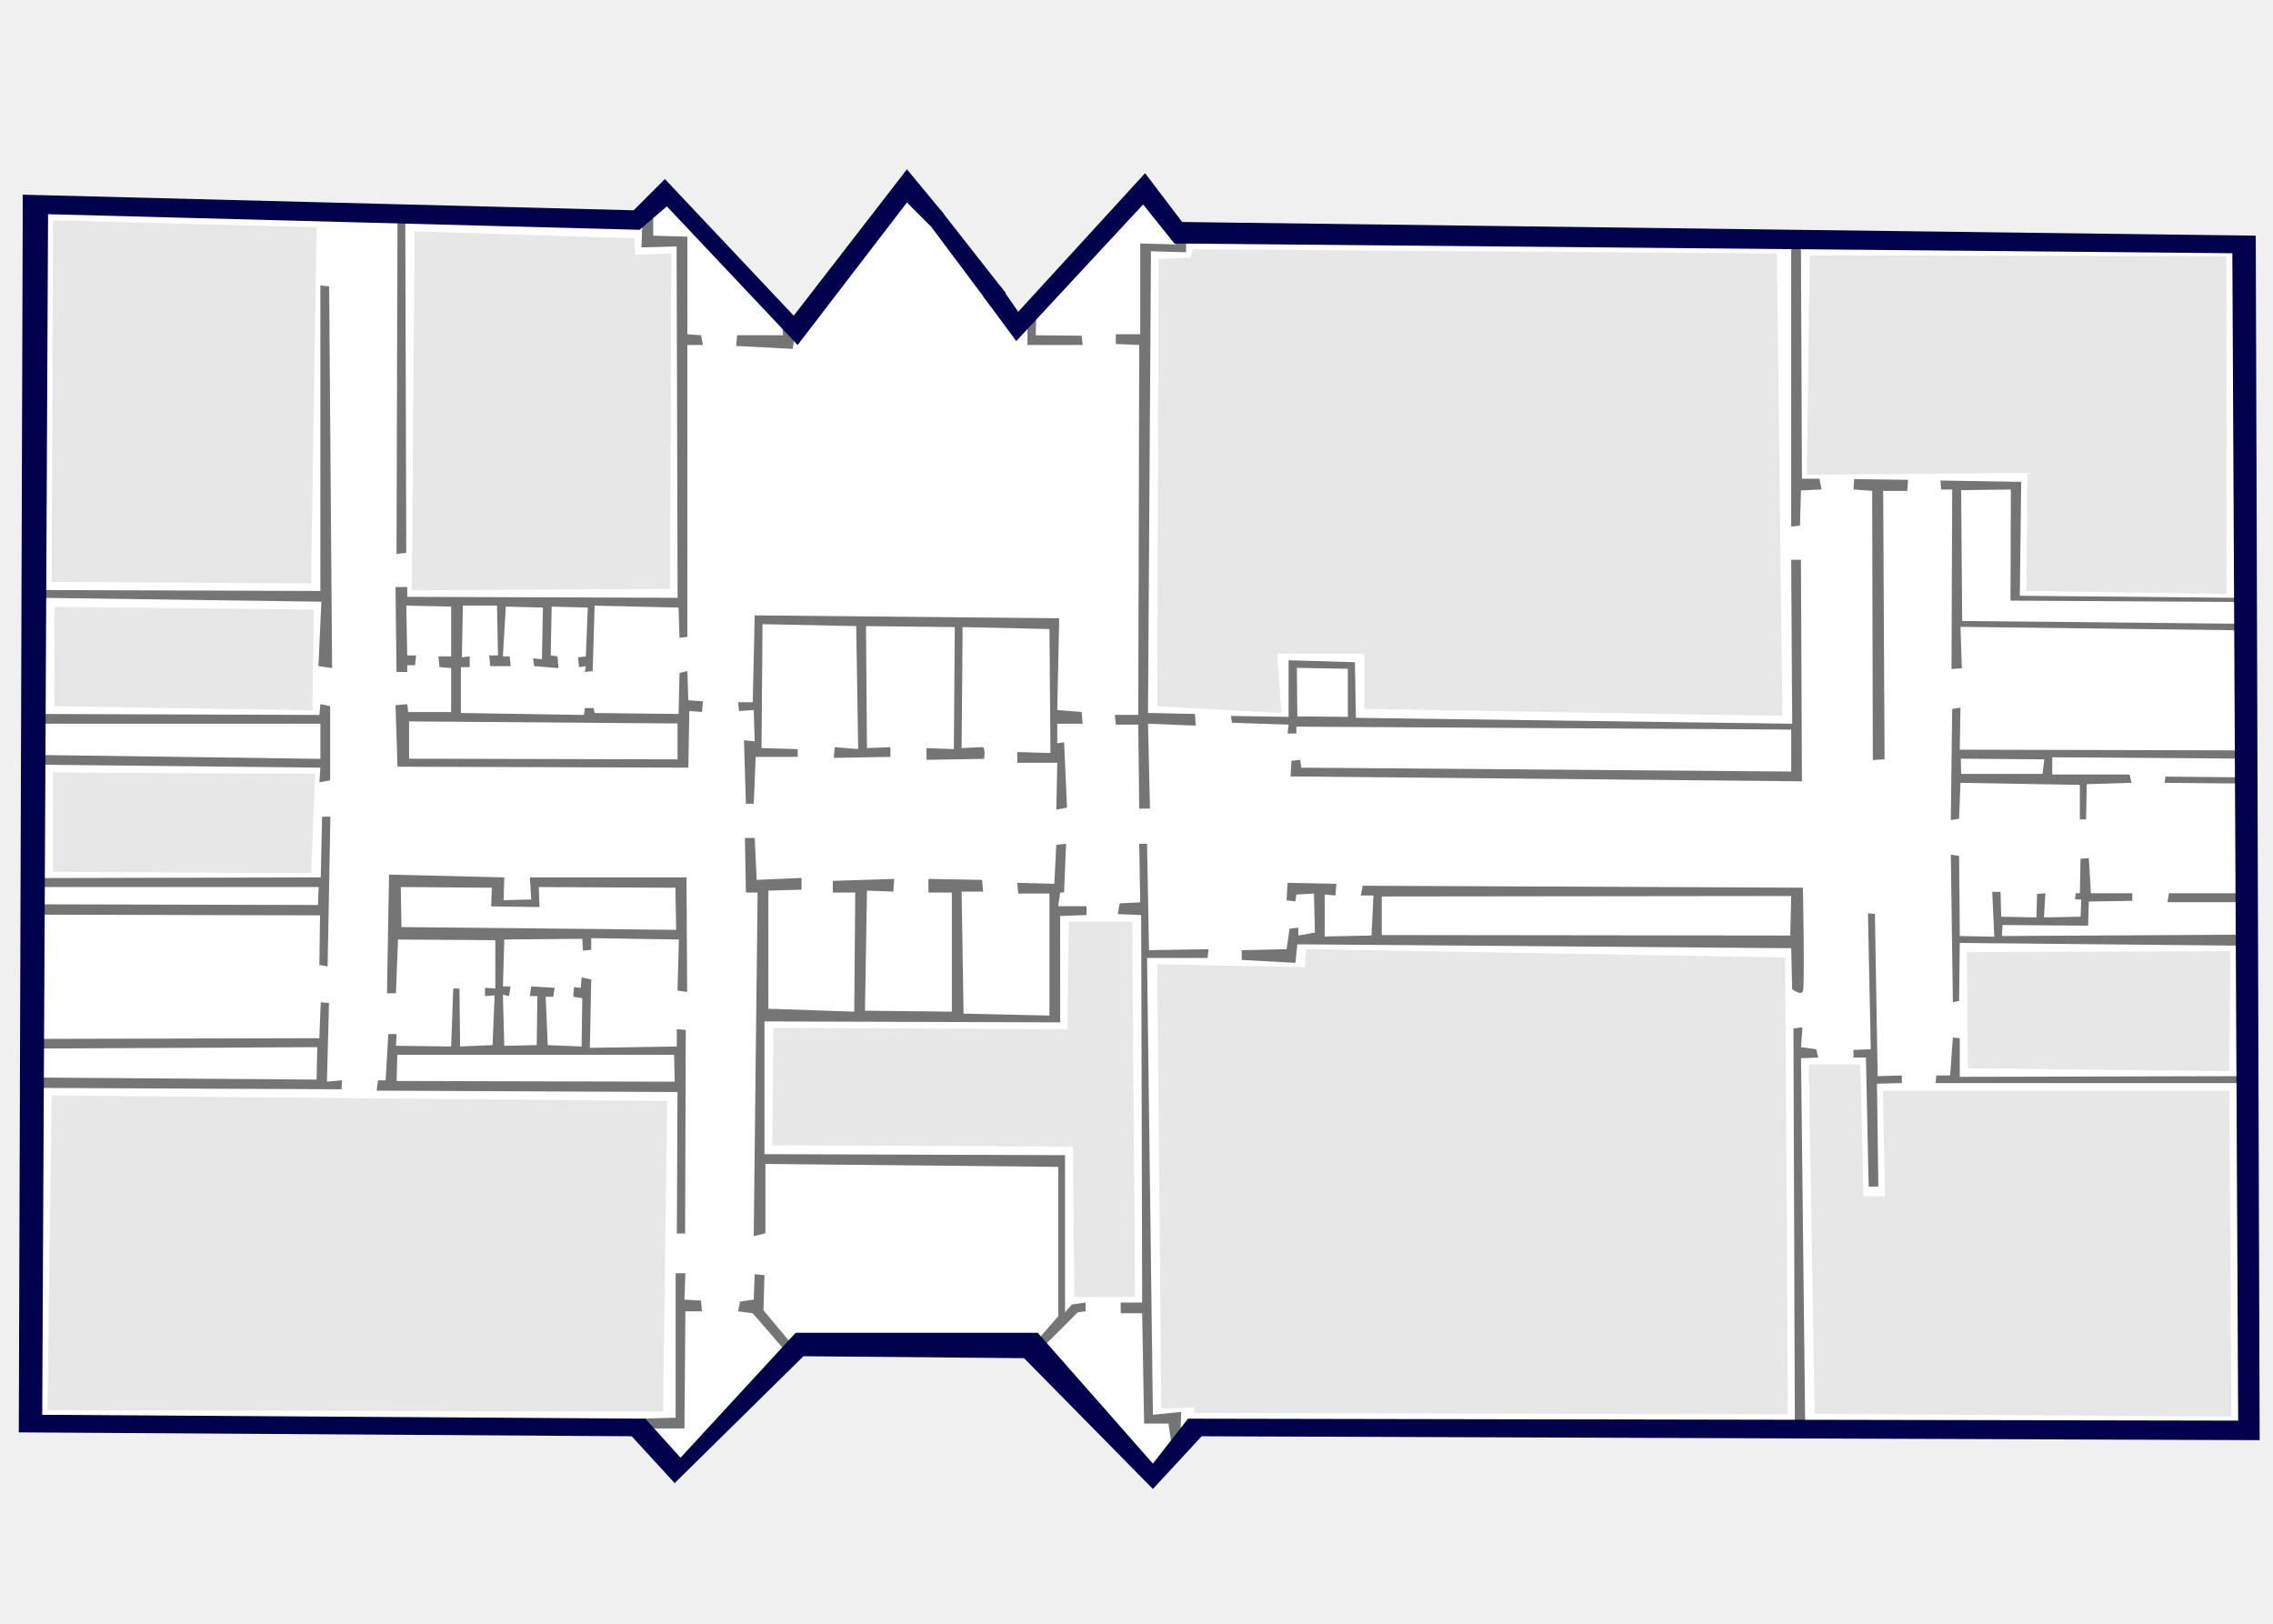
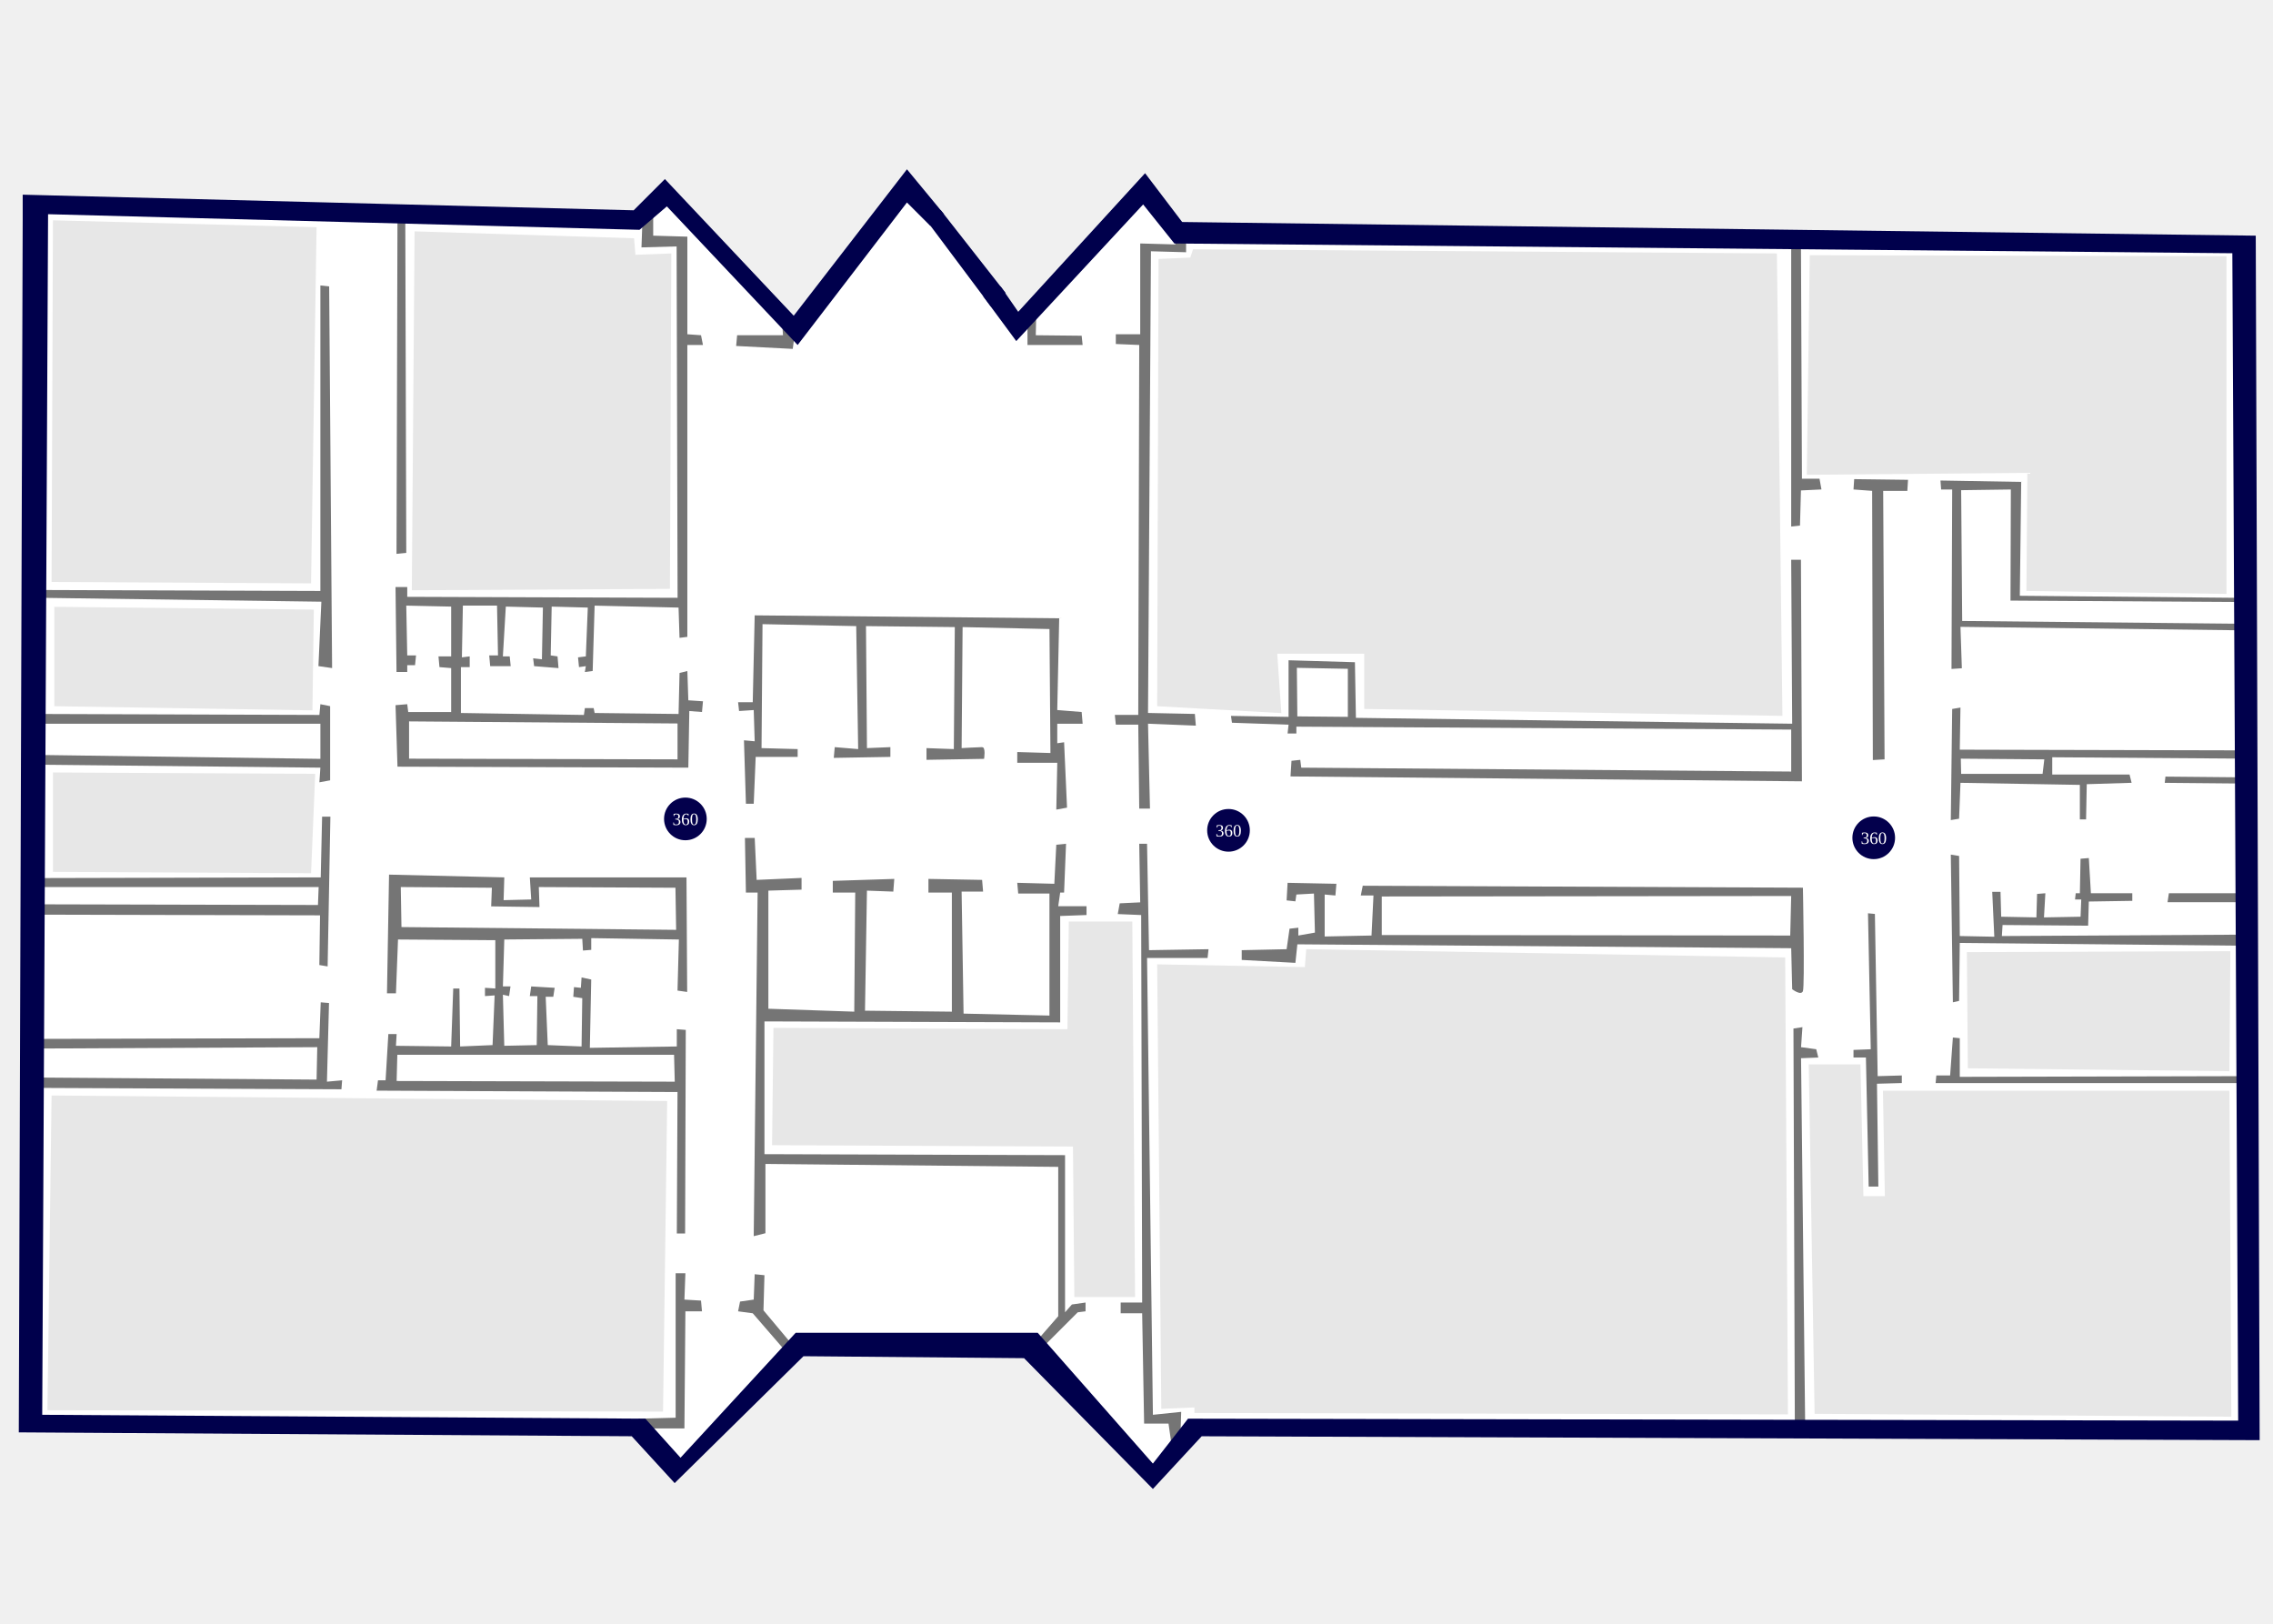
<svg xmlns="http://www.w3.org/2000/svg" width="210mm" height="150mm" viewBox="0 0 210 150" version="1.1" id="svg1" xml:space="preserve">
  <defs id="defs1" />
  <g id="layer1" style="display:inline" />
  <path style="display:inline;fill:#ffffff;fill-opacity:1;stroke-width:0.275" d="m 3.362,18.949 -0.51,112.983 56.364,-0.255 3.316,4.336 11.477,-11.732 21.934,0.255 10.457,11.987 4.591,-5.101 96.916,1.02 L 207.14,22.52 108.694,21.5 105.633,17.164 93.902,30.171 83.955,16.654 73.243,30.936 61.256,17.419 l -2.55,3.571 z" id="path39" />
  <g id="layer2" style="display:inline">
    <g id="layer5" style="display:inline" transform="matrix(1.038328,0,0,1.038328,-4.034073,-48.38164)">
      <path style="display:inline;fill:#757575;fill-opacity:1;stroke-width:0.265" d="m 7.295,99.087 25.097,0.087 V 71.992 l 0.782,0.087 0.261,33.955 -1.216,-0.174 0.261,-5.732 -25.097,-0.347" id="path3" />
      <path style="fill:#757575;fill-opacity:1;stroke-width:0.265" d="m 39.253,65.739 -0.087,30.134 0.868,-0.087 -0.087,-29.787" id="path4" />
      <path style="fill:#757575;fill-opacity:1;stroke-width:0.265" d="m 60.703,172.816 3.3,-0.087 v -12.853 h 0.868 l -0.087,2.345 1.476,0.087 0.087,0.955 H 64.871 l -0.087,10.421 h -4.082" id="path5" />
      <path style="fill:#757575;fill-opacity:1;stroke-width:0.265" d="m 73.642,166.65 -2.779,-3.213 -1.303,-0.174 0.174,-0.868 1.216,-0.174 0.087,-2.258 0.868,0.087 -0.087,3.126 2.692,3.213" id="path6" />
      <path style="fill:#757575;fill-opacity:1;stroke-width:0.265" d="m 7.208,110.116 25.097,0.087 0.087,-0.955 0.868,0.174 v 6.6 l -0.955,0.174 0.087,-1.303 -25.097,-0.261 0.087,-0.868 25.011,0.347 v -3.126 H 6.774" id="path7" />
      <path style="fill:#757575;fill-opacity:1;stroke-width:0.265" d="m 61.05,66.174 -0.087,2.432 3.126,-0.087 0.087,31.263 -24.055,-0.087 v -0.868 h -1.042 l 0.087,7.555 h 0.955 v -0.608 h 0.695 l 0.087,-0.868 h -0.782 l -0.087,-4.429 3.995,0.087 v 4.429 h -1.129 l 0.087,0.955 1.042,0.087 v 3.908 H 40.208 l -0.087,-0.695 -1.042,0.087 0.174,5.471 25.879,0.087 0.087,-5.037 1.129,0.087 0.087,-0.955 -1.303,-0.087 -0.087,-2.605 -0.695,0.174 -0.087,3.647 -7.468,-0.087 -0.087,-0.434 h -0.782 l -0.087,0.608 -10.942,-0.174 v -4.082 h 0.782 v -0.955 l -0.695,0.087 0.087,-4.603 h 3.039 l 0.087,4.429 h -0.782 l 0.087,0.955 h 1.824 l -0.087,-0.868 h -0.608 l 0.261,-4.429 3.3,0.087 -0.087,4.603 -0.782,-0.087 0.087,0.695 2.171,0.174 -0.087,-1.042 -0.608,-0.087 0.087,-4.342 3.213,0.087 -0.174,4.342 -0.695,0.087 0.087,0.868 0.608,-0.087 -0.087,0.521 0.695,-0.087 0.174,-5.818 7.468,0.174 0.087,2.692 0.695,-0.087 V 77.289 h 1.389 L 66.261,76.421 65.045,76.334 V 67.65 l -3.039,-0.087 v -1.997" id="path8" />
      <path style="fill:#757575;fill-opacity:1;stroke-width:0.265" d="m 69.474,76.421 h 4.082 l -0.087,-1.216 1.129,1.129 -0.174,1.303 -5.037,-0.261" id="path9" />
      <path style="fill:#757575;fill-opacity:1;stroke-width:0.265" d="m 95.309,74.945 v 2.345 h 4.907 l -0.087,-0.825 -4.082,-0.043 0.043,-2.041" id="path10" />
      <path style="fill:#757575;fill-opacity:1;stroke-width:0.265" d="m 108.466,67.389 v 0.955 l -3.126,-0.087 v 8.076 h -2.171 v 0.868 l 2.084,0.087 -0.087,32.913 h -2.084 l 0.087,0.868 h 1.997 l 0.087,7.468 h 0.955 l -0.174,-7.555 4.255,0.174 -0.087,-1.042 -4.168,-0.087 0.261,-41.076 3.126,0.087 v -1.216" id="path11" />
      <path style="fill:#757575;fill-opacity:1;stroke-width:0.265" d="m 163.263,68.084 v 25.358 l 0.782,-0.087 0.087,-3.126 1.824,-0.087 -0.174,-0.955 h -1.563 l -0.087,-20.842" id="path12" />
      <path style="fill:#757575;fill-opacity:1;stroke-width:0.265" d="m 113.416,110.289 5.124,0.087 v -5.037 l 5.905,0.174 0.087,4.95 38.818,0.521 -0.087,-14.589 h 0.868 l 0.087,19.713 -45.505,-0.434 0.087,-1.389 0.782,-0.087 0.087,0.695 43.595,0.347 v -3.734 l -44.029,-0.261 v 0.608 h -0.782 l 0.087,-0.782 -5.037,-0.174" id="path13" />
      <path style="fill:#757575;fill-opacity:1;stroke-width:0.265" d="m 100.129,109.942 -2.171,-0.174 0.174,-8.163 -27.095,-0.261 -0.174,7.729 h -1.303 l 0.087,0.782 1.303,-0.087 0.087,2.779 -0.955,-0.087 0.174,5.645 h 0.695 l 0.174,-4.168 h 3.734 v -0.695 l -3.213,-0.087 0.087,-11.029 8.337,0.174 0.174,10.942 -2.084,-0.174 -0.087,0.955 5.037,-0.087 v -0.868 l -2.084,0.087 -0.087,-10.855 7.903,0.087 -0.087,10.855 -2.432,-0.087 v 1.042 l 5.124,-0.087 c 0,0 0.174,-1.042 -0.174,-1.042 -0.347,0 -1.824,0.087 -1.824,0.087 l 0.087,-10.768 7.729,0.174 0.087,11.029 -2.953,-0.087 v 0.955 h 3.561 l -0.087,4.168 0.955,-0.174 -0.261,-5.818 -0.608,0.087 v -1.737 h 2.258" id="path14" />
      <path style="fill:#757575;fill-opacity:1;stroke-width:0.265" d="m 96.655,166.476 3.126,-3.126 0.695,-0.087 v -0.782 l -1.216,0.174 -0.608,0.695 v -13.982 l -26.747,-0.087 v -11.811 l 26.313,0.087 v -9.466 l 2.345,-0.087 v -0.782 h -2.518 l 0.174,-1.216 h 0.347 l 0.174,-4.342 -0.868,0.087 -0.174,3.474 -3.3,-0.087 0.087,0.955 h 2.779 V 136.95 l -7.642,-0.174 -0.174,-10.855 h 1.911 l -0.087,-1.042 -4.776,-0.087 v 1.216 h 2.084 v 10.595 l -7.729,-0.087 0.174,-10.682 2.345,0.087 0.087,-1.129 -5.471,0.174 v 1.042 h 1.997 l -0.087,10.595 -7.642,-0.261 v -10.508 l 2.953,-0.087 v -1.042 l -3.995,0.174 -0.174,-3.734 H 70.168 l 0.087,4.863 h 1.042 l -0.347,30.568 1.042,-0.261 V 150.15 l 26.053,0.261 v 13.287 l -2.345,2.692" id="path15" />
      <path style="fill:#757575;fill-opacity:1;stroke-width:0.265" d="m 7.492,124.717 24.931,-0.061 0.123,-5.404 h 0.737 l -0.246,13.325 -0.737,-0.123 0.061,-4.421 -25.054,-0.061" id="path16" />
      <path style="fill:#757575;fill-opacity:1;stroke-width:0.265" d="m 7.246,139.025 25.054,-0.061 0.123,-3.193 0.737,0.061 -0.184,7 1.351,-0.123 -0.061,0.798 -27.51,-0.123" id="path17" />
      <path style="fill:#757575;fill-opacity:1;stroke-width:0.265" d="m 64.845,156.341 h -0.737 l 0.061,-12.588 -26.773,-0.123 0.123,-0.921 h 0.675 l 0.246,-4.114 h 0.737 l -0.061,1.044 4.913,0.061 0.184,-5.158 h 0.553 l 0.061,5.158 2.886,-0.123 0.184,-4.421 -0.86,0.061 v -0.737 l 0.921,0.061 v -4.298 l -8.658,-0.061 -0.184,4.79 h -0.798 l 0.184,-10.562 10.255,0.246 -0.061,2.026 2.456,-0.061 -0.123,-1.965 h 13.939 l 0.061,10.194 -0.86,-0.123 0.123,-4.544 -7.799,-0.123 v 1.044 l -0.737,0.061 -0.061,-1.044 -6.939,0.061 -0.123,4.176 h 0.675 l -0.123,0.86 -0.553,-0.123 0.123,4.544 2.886,-0.061 0.061,-4.36 h -0.675 l 0.123,-0.86 2.088,0.123 -0.123,0.798 h -0.675 l 0.184,4.298 3.009,0.123 0.061,-4.298 -0.798,-0.123 0.061,-0.86 0.614,0.061 0.061,-0.921 0.86,0.184 -0.123,6.079 7.737,-0.123 v -1.535 l 0.798,0.061" id="path18" />
      <path style="fill:#757575;fill-opacity:1;stroke-width:0.265" d="M 108.118,175.074 107.858,173.25 h -2.171 l -0.174,-9.813 h -1.911 v -0.955 h 1.911 l -0.087,-34.476 -2.084,-0.087 0.174,-0.955 1.824,-0.087 -0.087,-5.211 h 0.695 l 0.174,9.466 5.297,-0.087 -0.087,0.782 h -5.384 l 0.521,40.642 2.518,-0.261 L 108.9,174.9" id="path19" />
      <path style="fill:#757575;fill-opacity:1;stroke-width:0.265" d="m 114.371,131.132 3.995,-0.087 0.261,-1.824 0.782,-0.087 v 0.695 l 1.476,-0.261 -0.087,-3.474 -1.563,0.087 -0.087,0.608 -0.782,-0.087 0.087,-1.563 4.342,0.087 -0.087,1.042 -0.955,-0.087 v 3.734 l 4.168,-0.087 0.174,-3.561 h -1.129 l 0.174,-0.868 39.166,0.174 c 0,0 0.174,8.771 0,9.205 -0.174,0.434 -0.955,-0.174 -0.955,-0.174 l -0.087,-3.647 -43.942,-0.347 -0.174,1.65 L 114.371,132" id="path20" />
      <path style="fill:#757575;fill-opacity:1;stroke-width:0.265" d="m 163.464,138.104 0.123,35.37 0.921,0.061 -0.368,-32.791 1.535,-0.061 -0.184,-0.737 -1.351,-0.184 0.123,-1.781" id="path21" />
      <path style="fill:#757575;fill-opacity:1;stroke-width:0.265" d="m 170.096,127.849 0.246,12.097 -1.535,0.061 v 0.675 h 1.105 l 0.246,11.483 h 0.86 l -0.123,-9.15 2.211,-0.061 v -0.675 l -2.149,0.061 -0.246,-14.431" id="path22" />
      <path style="fill:#757575;fill-opacity:1;stroke-width:0.265" d="m 168.868,89.224 4.79,0.061 -0.061,0.983 h -2.149 l 0.123,23.887 -1.044,0.061 -0.061,-23.949 -1.658,-0.123" id="path23" />
      <path style="fill:#757575;fill-opacity:1;stroke-width:0.265" d="m 176.176,142.279 h 1.228 l 0.246,-3.377 0.614,0.061 v 3.439 l 25.115,-0.061 -0.061,0.614 h -27.203" id="path24" />
      <path style="fill:#757575;fill-opacity:1;stroke-width:0.265" d="m 177.465,122.629 0.184,13.141 0.553,-0.123 0.061,-5.158 25.177,0.246 -0.246,-0.983 -21.185,0.123 0.061,-0.983 7.614,0.061 0.061,-2.149 3.869,-0.061 v -0.675 h -3.684 l -0.184,-3.132 -0.737,0.061 -0.061,3.07 h -0.368 l -0.061,0.553 h 0.553 l -0.061,1.535 -3.255,0.061 0.123,-2.149 -0.737,0.061 -0.061,2.088 -3.132,-0.061 -0.061,-2.211 h -0.737 l 0.184,3.991 -3.07,-0.061 -0.061,-7.123" id="path25" />
      <path style="fill:#757575;fill-opacity:1;stroke-width:0.265" d="m 177.588,109.672 -0.123,9.886 0.737,-0.123 0.123,-3.193 10.623,0.184 v 3.07 h 0.553 l 0.061,-3.132 3.991,-0.123 -0.184,-0.737 h -6.878 v -1.535 l 17.255,0.123 -0.368,-0.737 -25.115,-0.061 0.061,-3.746" id="path26" />
      <path style="fill:#757575;fill-opacity:1;stroke-width:0.265" d="m 203.195,99.786 -19.589,-0.184 0.123,-10.132 -7.185,-0.123 0.061,0.798 h 0.983 l -0.061,15.966 0.921,-0.061 -0.123,-3.684 24.87,0.307" id="path27" />
      <path style="fill:#757575;fill-opacity:1;stroke-width:0.265" d="m 196.87,126.068 h 6.878 l -0.184,0.798 h -6.816" id="path28" />
      <path style="fill:#757575;fill-opacity:1;stroke-width:0.265" d="m 196.563,115.69 -0.061,0.553 6.571,0.061 v -0.553" id="path29" />
    </g>
    <g id="g45" style="display:inline;fill:#ffffff;fill-opacity:1" transform="matrix(1.163316,0,0,1.163316,-11.36289,-70.17699)">
      <path style="display:inline;fill:#ffffff;fill-opacity:1;stroke-width:0.265" d="M 7.43,125.515 H 32.238 l -0.061,1.597 -25.238,-0.061" id="path30" transform="matrix(0.8925586,0,0,0.8925586,6.299935,18.73554)" />
      <path style="display:inline;fill:#ffffff;fill-opacity:1;stroke-width:0.265" d="m 7,139.884 25.115,-0.123 -0.061,2.886 -25.3,-0.184" id="path31" transform="matrix(0.8925586,0,0,0.8925586,6.299935,18.73554)" />
      <path style="fill:#ffffff;fill-opacity:1;stroke-width:0.236" d="m 41.652,133.944 -0.055,-3.179 7.235,0.055 -0.055,1.48 3.837,0.055 -0.055,-1.589 10.852,0.055 0.055,3.343 z" id="path32" />
      <path style="fill:#ffffff;fill-opacity:1;stroke-width:0.236" d="m 42.255,117.611 v 2.96 l 21.321,0.055 v -2.85" id="path33" />
      <path style="fill:#ffffff;fill-opacity:1;stroke-width:0.236" d="m 41.323,144.084 -0.055,2.083 22.088,0.055 -0.055,-2.138" id="path34" />
      <path style="fill:#ffffff;fill-opacity:1;stroke-width:0.236" d="m 119.506,131.515 v 3.062 l 32.439,0.039 0.077,-3.139" id="path35" />
      <path style="fill:#ffffff;fill-opacity:1;stroke-width:0.236" d="m 112.801,117.214 -0.039,-3.856 4.05,0.077 v 3.817" id="path36" />
      <path style="fill:#ffffff;fill-opacity:1;stroke-width:0.236" d="m 165.493,120.571 0.027,1.206 h 6.467 l 0.137,-1.151" id="path37" />
      <path style="fill:#ffffff;fill-opacity:1;stroke-width:0.236" d="m 165.602,109.636 -0.082,-10.386 3.946,-0.055 -0.027,8.824 18.005,0.11 0.027,1.726 z" id="path38" />
    </g>
    <g id="layer6" style="display:inline" transform="matrix(1.038328,0,0,1.038328,-4.034073,-48.38164)">
      <path style="display:inline;fill:#00004c;fill-opacity:1;stroke-width:0.265" d="m 5.905,63.916 54.363,1.389 2.779,-2.779 11.463,12.158 10.074,-13.026 3.3,3.995 -1.216,1.042 -2.084,-2.084 -9.726,12.679 -11.637,-12.332 -2.432,2.084 L 8.163,65.653 7.642,172.468 l 53.668,0.347 3.126,3.474 10.247,-11.116 h 21.537 l 10.247,11.637 3.126,-3.995 93.442,0.174 L 202.516,69.126 108.379,68.258 105.6,64.784 94.311,76.942 l -2.953,-3.995 1.563,-0.868 1.563,2.258 11.289,-12.332 3.3,4.342 95.526,1.216 0.347,107.163 -94.137,-0.347 -4.342,4.689 -11.463,-11.637 -19.626,-0.174 -11.463,11.289 -3.821,-4.168 L 5.558,174.032 5.905,66" id="path1" />
      <path style="display:inline;fill:#00004c;fill-opacity:1;stroke-width:0.267" d="m 86.461,66.393 5.576,7.449 1.332,-1.179 -5.793,-7.387" id="path2" />
    </g>
  </g>
  <g id="layer3" style="display:inline" transform="matrix(1.011481,0,0,1,-0.03178661,0)">
    <path style="fill:#e7e7e7;fill-opacity:1;stroke-width:0.273" d="m 4.742,101.2 -0.378,29.075 56.229,0.128 0.378,-28.692" id="0801" />
    <path style="fill:#e7e7e7;fill-opacity:1;stroke-width:0.273" d="m 97.658,85.132 -0.126,9.947 -26.854,-0.128 -0.126,10.839 27.484,0.128 0.126,13.9 h 5.547 l -0.252,-34.686" id="0812" />
    <path style="display:inline;fill:#e7e7e7;fill-opacity:1;stroke-width:0.273" d="m 4.868,71.36 v 9.181 l 23.576,0.128 0.378,-9.181" id="0802" />
    <path style="display:inline;fill:#e7e7e7;fill-opacity:1;stroke-width:0.273" d="m 4.994,56.058 v 9.181 l 23.576,0.383 0.126,-9.309" id="0803" />
-     <path style="fill:#e7e7e7;fill-opacity:1;stroke-width:0.273" d="M 4.868,20.352 4.742,53.762 28.444,53.89 28.948,20.989" id="0803" />
-     <path style="fill:#e7e7e7;fill-opacity:1;stroke-width:0.273" d="M 37.899,21.372 37.647,54.527 61.223,54.4 61.349,23.412 58.071,23.54 57.945,22.01" id="0803" />
+     <path style="fill:#e7e7e7;fill-opacity:1;stroke-width:0.273" d="M 4.868,20.352 4.742,53.762 28.444,53.89 28.948,20.989" id="path40" />
+     <path style="fill:#e7e7e7;fill-opacity:1;stroke-width:0.273" d="M 37.899,21.372 37.647,54.527 61.223,54.4 61.349,23.412 58.071,23.54 57.945,22.01" id="path41" />
    <path style="display:inline;fill:#e7e7e7;fill-opacity:1;stroke-width:0.273" d="m 105.727,89.085 0.378,41.062 3.026,-0.128 v 0.51 l 54.211,0.128 -0.252,-42.209 -43.747,-0.765 -0.126,1.658" id="0811" />
    <path style="display:inline;fill:#e7e7e7;fill-opacity:1;stroke-width:0.273" d="m 105.727,65.239 0.126,-41.317 2.9,-0.128 0.252,-0.765 53.329,0.383 0.504,42.719 -38.2,-0.638 v -5.101 h -7.943 l 0.378,5.483" id="0806" />
    <path style="display:inline;fill:#e7e7e7;fill-opacity:1;stroke-width:0.273" d="m 165.333,23.574 -0.267,20.288 20.147,-0.18 -0.089,10.911 18.275,0.271 V 23.665" id="0807" />
    <path style="display:inline;fill:#e7e7e7;fill-opacity:1;stroke-width:0.273" d="m 179.686,87.956 0.089,10.73 23.891,0.271 0.089,-11.091" id="0809" />
    <path style="display:inline;fill:#e7e7e7;fill-opacity:1;stroke-width:0.273" d="m 172.019,100.76 h 31.647 l 0.178,30.117 -38.066,-0.271 -0.535,-32.281 h 4.725 l 0.267,12.173 h 1.961" id="0810" />
    <path style="display:inline;fill:#ffffff;fill-opacity:1;stroke-width:0.273" d="m 70.392,58.38 -0.178,10.279 3.388,-0.09 -0.089,1.984 h -3.833 v 10.37 l 3.922,-0.18 v 2.525 l -2.585,-0.09 v 9.468 l 6.419,0.09 v -9.558 l -1.694,0.09 -0.089,-2.525 h 6.597 l -0.446,2.344 -2.05,-0.09 -0.089,10.009 6.686,-0.09 -0.089,-10.099 H 84.388 l -0.178,-2.164 5.973,0.09 v 2.074 l -1.516,-0.09 v 10.46 h 6.686 l -0.089,-10.279 h -2.942 v -1.984 l 3.566,0.09 0.178,-10.009 h -4.012 l 0.267,-1.894 2.853,-0.361 0.178,-10.009 -6.775,-0.451 0.267,10.46 1.426,0.361 -0.089,1.533 -6.062,-0.09 -0.089,-1.713 2.496,-0.18 v -10.099 l -6.864,-0.18 0.178,10.279 h 2.229 l -0.089,2.074 -6.508,-0.271 0.357,-1.984 h 1.783 l 0.089,-10.099" id="elevator8" />
+     <g id="pano_hall_8" class="panorama-point" transform="matrix(0.1624228,0,0,0.1642877,89.96714,28.10866)" style="display:inline">
+       <circle cx="500" cy="300" r="12" fill="#1d4ed8" id="circle1" style="fill:#03004c;fill-opacity:1" />
+       <text x="500.033" y="303.457" text-anchor="middle" fill="#ffffff" font-size="9.756px" id="text1" style="stroke-width:0.697">360</text>
+     </g>
+     <g id="pano_hall_82" class="panorama-point" transform="matrix(0.1624228,0,0,0.1642877,31.03121,27.41925)" style="display:inline">
+       <circle cx="500" cy="300" r="12" fill="#1d4ed8" id="circle1-2" style="fill:#03004c;fill-opacity:1" />
+       <text x="500.033" y="303.457" text-anchor="middle" fill="#ffffff" font-size="9.756px" id="text1-4" style="stroke-width:0.697">360</text>
+     </g>
+     <g id="pano_hall_83" class="panorama-point" transform="matrix(0.1624228,0,0,0.1642877,-18.57607,26.36457)" style="display:inline">
+       <circle cx="500" cy="300" r="12" fill="#1d4ed8" id="circle1-1" style="fill:#03004c;fill-opacity:1" />
+       <text x="500.033" y="303.457" text-anchor="middle" fill="#ffffff" font-size="9.756px" id="text1-5" style="stroke-width:0.697">360</text>
+     </g>
  </g>
</svg>
